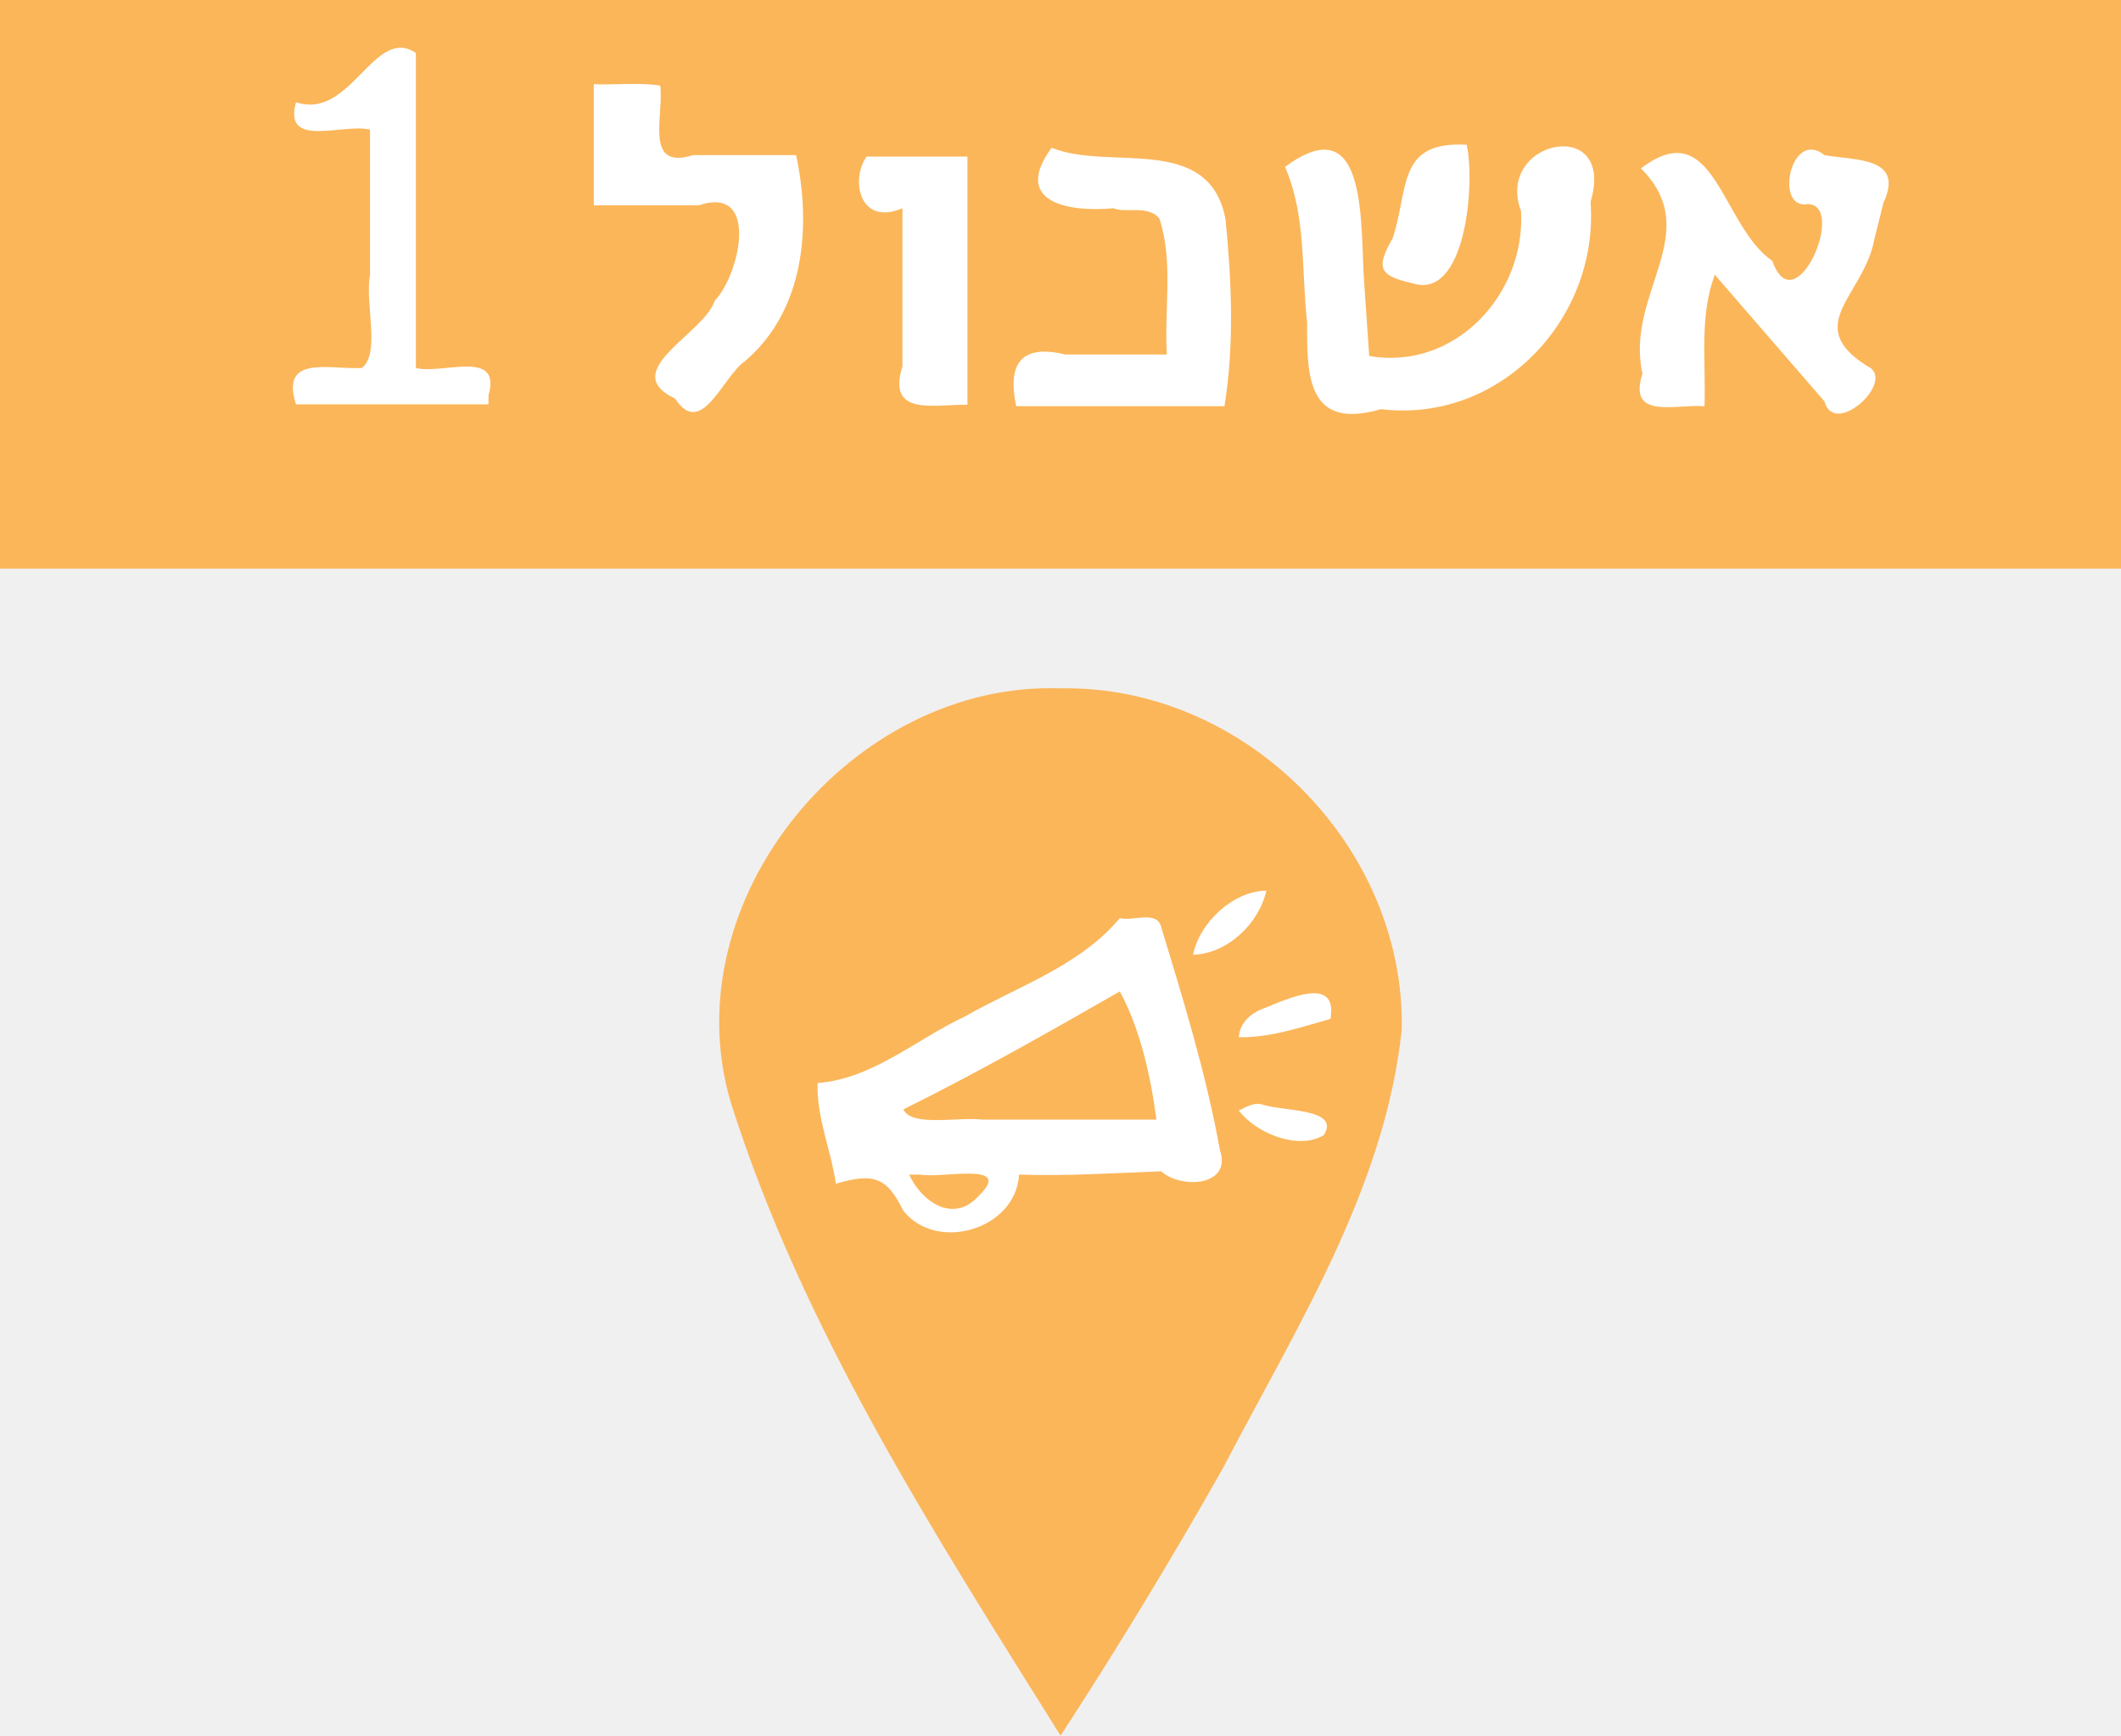
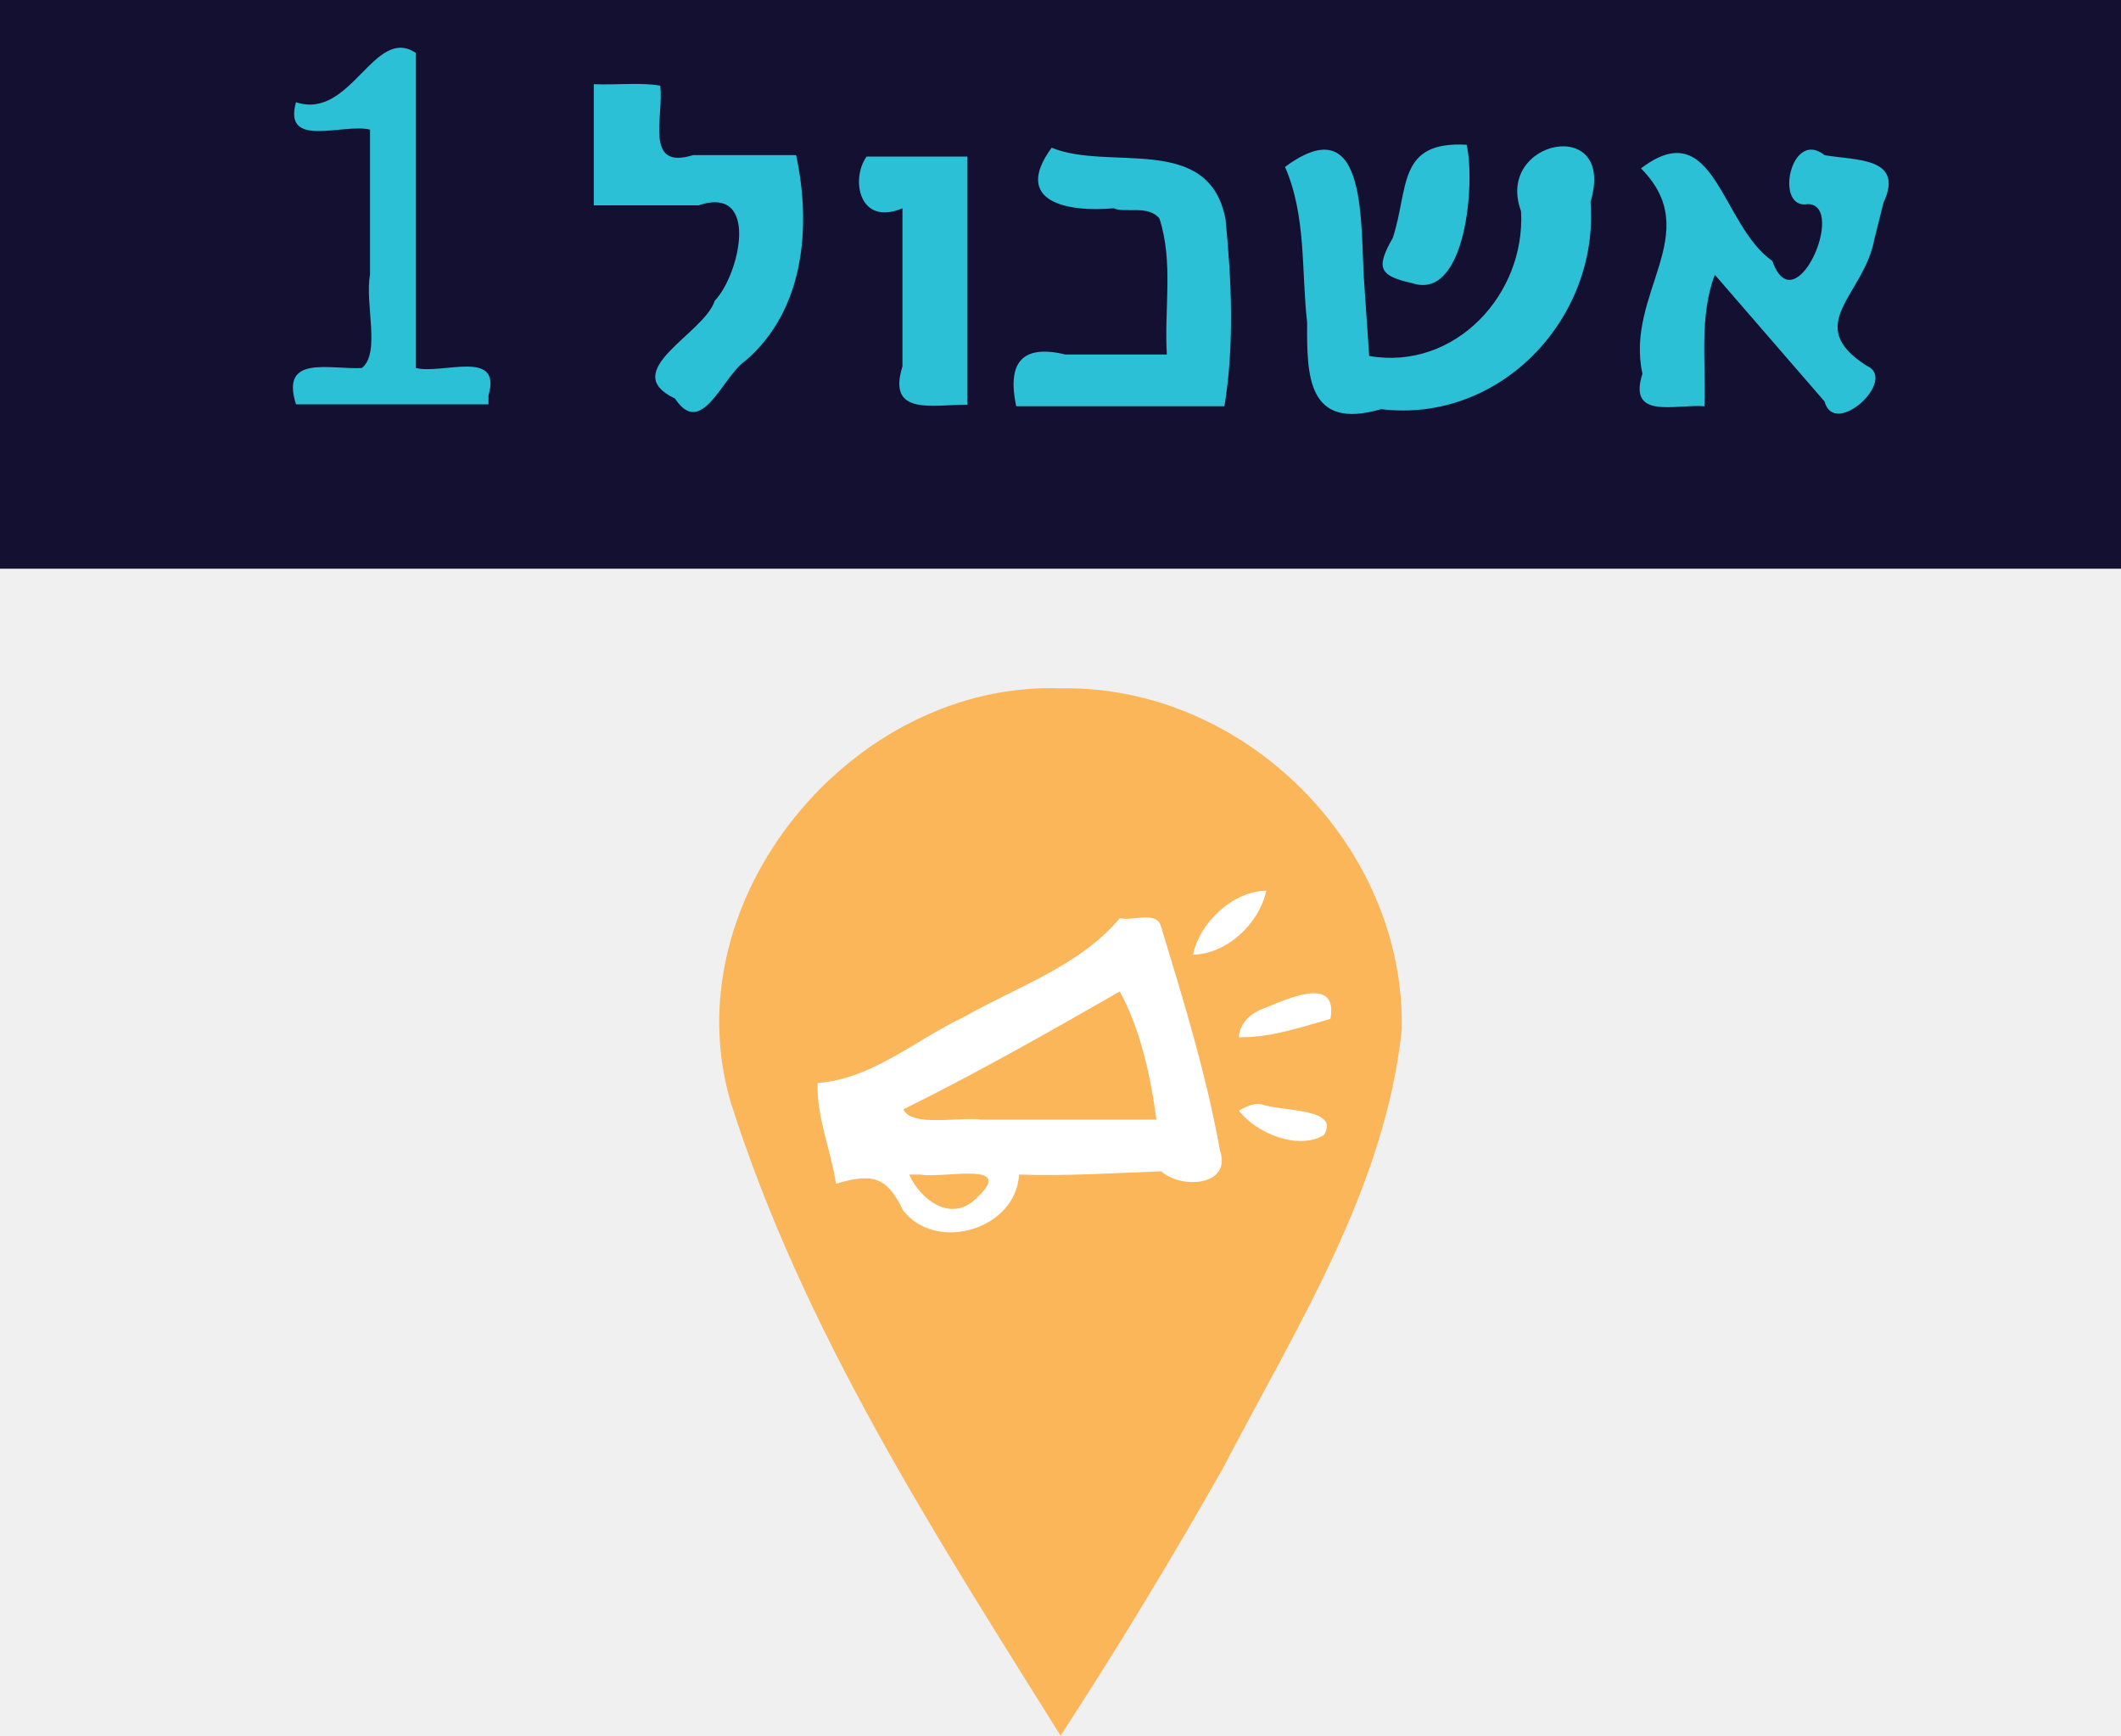
- <svg xmlns="http://www.w3.org/2000/svg" xmlns:xlink="http://www.w3.org/1999/xlink" version="1.1" x="0px" y="0px" viewBox="0 0 143.6 117.5" xml:space="preserve" id="svg2" width="143.6" height="117.5">
+ <svg xmlns="http://www.w3.org/2000/svg" xmlns:xlink="http://www.w3.org/1999/xlink" height="117.5" width="143.6" id="svg2" xml:space="preserve" viewBox="0 0 143.6 117.5" y="0px" x="0px" version="1.1">
  <defs id="defs1010">
    <defs id="defs884">
-       <rect id="SVGID_63_" x="-128.6" y="136.4" width="1105.5" height="1672.2" />
+       <rect height="1672.2" width="1105.5" y="136.4" x="-128.6" id="SVGID_63_" />
    </defs>
    <clipPath id="SVGID_64_">
-       <use xlink:href="#SVGID_63_" style="overflow:visible" id="use888" x="0" y="0" width="100%" height="100%" />
+       <use height="100%" width="100%" y="0" x="0" id="use888" style="overflow:visible" xlink:href="#SVGID_63_" />
    </clipPath>
  </defs>
-   <style type="text/css" id="style4">
+   <style id="style4" type="text/css">
	.st0{display:none;}
	.st1{display:inline;fill:#B5B0C1;}
	.st2{display:inline;fill:#FFFFFF;}
	.st3{display:inline;fill:none;stroke:#141032;stroke-width:0.25;}
	.st4{display:inline;fill:#43255C;}
	.st5{display:inline;}
	.st6{clip-path:url(#SVGID_2_);fill:none;stroke:#141032;stroke-width:0.25;}
	.st7{display:inline;fill:none;stroke:#141032;stroke-width:0.5;}
	.st8{display:inline;fill:#99AC64;}
	.st9{clip-path:url(#SVGID_4_);fill:none;stroke:#141032;stroke-width:0.25;}
	.st10{clip-path:url(#SVGID_6_);fill:#43255C;}
	.st11{clip-path:url(#SVGID_8_);fill:#FBB65A;}
	.st12{clip-path:url(#SVGID_8_);fill:none;stroke:#141032;stroke-width:0.5;stroke-miterlimit:10;}
	.st13{display:inline;fill:#F7D685;}
	.st14{clip-path:url(#SVGID_10_);fill:#141032;}
	.st15{display:inline;fill:#141032;}
	.st16{display:inline;fill:none;stroke:#231F20;stroke-width:0.25;}
	.st17{clip-path:url(#SVGID_12_);fill:#141032;}
	.st18{clip-path:url(#SVGID_12_);fill:#FFFFFF;}
	.st19{clip-path:url(#SVGID_14_);fill:#141032;}
	.st20{clip-path:url(#SVGID_14_);fill:#FFFFFF;}
	.st21{display:inline;fill:#D81278;}
	.st22{clip-path:url(#SVGID_16_);fill:#141032;}
	.st23{clip-path:url(#SVGID_18_);fill:#141032;}
	.st24{clip-path:url(#SVGID_18_);fill:#FFFFFF;}
	.st25{clip-path:url(#SVGID_20_);fill:#141032;}
	.st26{clip-path:url(#SVGID_22_);fill:#141032;}
	.st27{clip-path:url(#SVGID_24_);fill:#FFFFFF;}
	.st28{clip-path:url(#SVGID_26_);fill:#FFFFFF;}
	.st29{clip-path:url(#SVGID_28_);fill:#141032;}
	.st30{clip-path:url(#SVGID_30_);fill:#141032;}
	.st31{clip-path:url(#SVGID_32_);fill:#FFFFFF;}
	.st32{clip-path:url(#SVGID_34_);fill:#FFFFFF;}
	.st33{display:inline;fill:#8ACDAB;}
	.st34{clip-path:url(#SVGID_36_);fill:#141032;}
	.st35{clip-path:url(#SVGID_38_);fill:#FFFFFF;}
	.st36{fill:#B5B0C1;}
	.st37{fill:#2BC0D6;}
	.st38{fill:#FFFFFF;}
	.st39{fill:none;stroke:#141032;stroke-width:0.25;}
	.st40{clip-path:url(#SVGID_40_);fill:none;stroke:#141032;stroke-width:0.25;}
	.st41{clip-path:url(#SVGID_42_);fill:none;stroke:#141032;stroke-width:0.25;}
	.st42{clip-path:url(#SVGID_44_);fill:none;stroke:#141032;stroke-width:0.25;}
	.st43{clip-path:url(#SVGID_46_);fill:none;stroke:#141032;stroke-width:0.25;}
	.st44{fill:none;stroke:#141032;stroke-width:0.5;}
	.st45{clip-path:url(#SVGID_48_);fill:#FFFFFF;}
	.st46{clip-path:url(#SVGID_48_);fill:none;stroke:#141032;stroke-width:0.5;}
	.st47{clip-path:url(#SVGID_50_);fill:#2BC0D6;}
	.st48{fill:#F7D685;}
	.st49{fill:#141032;}
	.st50{clip-path:url(#SVGID_52_);fill:#141032;}
	.st51{clip-path:url(#SVGID_54_);fill:#141032;}
	.st52{clip-path:url(#SVGID_54_);fill:#FFFFFF;}
	.st53{clip-path:url(#SVGID_56_);fill:#141032;}
	.st54{clip-path:url(#SVGID_56_);fill:#FFFFFF;}
	.st55{clip-path:url(#SVGID_58_);fill:#141032;}
	.st56{clip-path:url(#SVGID_58_);fill:#FFFFFF;}
	.st57{clip-path:url(#SVGID_60_);fill:#141032;}
	.st58{font-family:'Alef-Bold';}
	.st59{font-size:33.113px;}
	.st60{clip-path:url(#SVGID_64_);fill:#141032;}
	.st61{clip-path:url(#SVGID_68_);fill:#141032;}
	.st62{clip-path:url(#SVGID_70_);}
	.st63{clip-path:url(#SVGID_74_);fill:#141032;}
	.st64{clip-path:url(#SVGID_76_);}
	.st65{clip-path:url(#SVGID_80_);fill:#141032;}
	.st66{clip-path:url(#SVGID_80_);fill:#FFFFFF;}
	.st67{clip-path:url(#SVGID_82_);fill:#141032;}
	.st68{clip-path:url(#SVGID_82_);fill:#FFFFFF;}
</style>
-   <path id="rect780" d="M 0,38.5 C 0,25.667 0,12.833 0,0 c 47.867,0 95.733,0 143.6,0 0,12.833 0,25.667 0,38.5 -47.867,0 -95.733,0 -143.6,0 z" style="fill:#fbb65a;fill-opacity:1" />
-   <path id="text878" d="m 33.072,27.371 c -4.344,0 -8.688,0 -13.032,0 -1.081,-3.384 2.263,-2.344 4.453,-2.458 1.296,-0.993 0.193,-4.385 0.559,-6.309 0,-3.276 0,-6.552 0,-9.828 -1.839,-0.45 -5.902,1.323 -5.012,-1.855 3.729,1.244 5.288,-5.241 8.117,-3.335 0,7.109 0,14.218 0,21.327 1.81,0.447 5.835,-1.322 4.915,1.855 l 0,0.371 0,0.231 z" style="font-size:33.113px;font-family:Alef-Bold;fill:#ffffff;fill-opacity:1" />
-   <path id="path880" d="m 44.7,5.8 c 0.265,2.044 -1.129,5.747 2.227,4.7 2.324,0 4.649,0 6.973,0 1.034,4.817 0.582,10.494 -3.441,13.931 -1.571,1.084 -2.945,5.294 -4.758,2.55 -3.933,-1.864 1.997,-4.396 2.687,-6.619 1.684,-1.743 3.088,-7.858 -1.085,-6.463 -2.367,0 -4.735,0 -7.102,0 0,-2.733 0,-5.467 0,-8.2 1.453,0.067 3.218,-0.134 4.5,0.1 z m 20.8,4.8 c 0,5.6 0,11.2 0,16.8 -2.306,-0.027 -5.468,0.803 -4.4,-2.598 0,-3.567 0,-7.135 0,-10.702 -2.929,1.236 -3.53,-1.954 -2.429,-3.5 2.276,0 4.553,0 6.829,0 z m 9.9,3.5 c -3.085,0.281 -6.901,-0.41 -4.2,-4.1 3.907,1.608 10.662,-1.032 11.775,4.85 0.409,4.179 0.602,8.491 -0.075,12.65 -4.7,0 -9.4,0 -14.1,0 -0.613,-2.893 0.336,-4.224 3.34,-3.5 2.287,0 4.573,0 6.86,0 -0.188,-3.06 0.456,-6.268 -0.5,-9.2 -0.747,-0.95 -2.339,-0.35 -3.1,-0.7 z m 17.3,10 c 5.799,1.005 10.596,-4.169 10.281,-9.802 -1.805,-4.847 6.467,-6.53 4.706,-0.636 0.591,7.918 -6.138,15.012 -14.187,14.037 -4.976,1.455 -5.029,-2.232 -5.001,-5.852 C 88.098,18.323 88.452,14.619 87,11.3 c 5.778,-4.267 5.053,4.257 5.378,8.092 0.107,1.569 0.215,3.139 0.322,4.708 z m 1.6,-8 c 1.094,-3.352 0.28,-6.57 5,-6.3 0.592,2.664 -0.072,10.6 -3.704,9.365 C 93.327,18.666 93.16,18.107 94.3,16.1 Z m 32.6,0.1 c -0.69,3.797 -4.912,5.769 -0.507,8.567 2.123,0.927 -2.19,4.934 -2.865,2.411 C 121.052,24.319 118.576,21.459 116.1,18.6 c -1.071,2.839 -0.59,5.929 -0.7,8.9 -1.978,-0.155 -5.21,0.943 -4.2,-2.2 -1.2,-5.455 4.278,-9.508 -0.1,-13.9 4.988,-3.799 5.388,3.818 8.895,6.268 1.538,4.353 5.065,-3.806 2.407,-3.851 -2.308,0.428 -1.171,-5.165 1.128,-3.312 2.115,0.363 5.431,0.123 3.99,3.215 -0.207,0.827 -0.413,1.653 -0.62,2.48 z" style="fill:#ffffff;fill-opacity:1" />
-   <path transform="matrix(0,-1,1,0,-475.5956,743)" id="path890" d="M 673.3,570.5 C 662.526,569.362 653.056,563.313 643.635,558.409 637.477,554.93 631.428,551.258 625.5,547.4 c 13.649,-8.529 27.43,-17.438 42.878,-22.331 13.709,-4.044 28.529,8.251 28.022,22.331 0.239,12.434 -10.649,23.347 -23.1,23.1 z" clip-path="url(#SVGID_64_)" style="fill:#fbb65a;fill-opacity:1" />
-   <g id="g4679-4" transform="matrix(1.252881,0,0,1.252881,-451.1306,-293.8805)">
-     <path id="path6-3" d="m 424.545,286.154 c 1.855,-0.058 3.57,-1.686 3.959,-3.464 -1.801,0.017 -3.615,1.737 -3.959,3.464 z m -3.959,-1.979 c -2.152,2.583 -5.548,3.701 -8.412,5.333 -2.602,1.226 -4.954,3.352 -7.917,3.574 -0.063,1.872 0.727,3.617 0.99,5.443 1.934,-0.573 2.747,-0.413 3.624,1.433 1.807,2.324 6.112,1.029 6.272,-1.928 2.564,0.091 5.153,-0.085 7.682,-0.176 1.047,0.96 3.835,0.827 3.174,-1.137 -0.732,-4.086 -1.972,-8.1 -3.175,-12.061 -0.223,-0.924 -1.542,-0.3 -2.238,-0.481 z" style="fill:#ffffff;stroke:none" />
-     <path id="path8-6" d="m 420.587,288.133 c -3.841,2.206 -7.732,4.411 -11.696,6.373 0.441,0.97 2.986,0.391 4.27,0.555 3.135,0 6.27,0 9.405,0 -0.304,-2.316 -0.88,-4.922 -1.979,-6.928 z" style="opacity:1;fill:#fbb65a;fill-opacity:1;stroke:none" />
-     <path id="path10-3" d="m 427.02,290.608 c 1.702,0.033 3.331,-0.535 4.948,-0.99 0.431,-2.379 -2.341,-1.073 -3.517,-0.599 -0.723,0.237 -1.386,0.781 -1.432,1.589 m 0,3.959 c 0.929,1.231 3.196,2.163 4.591,1.333 0.951,-1.49 -2.353,-1.272 -3.375,-1.674 -0.471,-0.074 -0.807,0.148 -1.216,0.341 z" style="fill:#ffffff;stroke:none" />
-     <path id="path12-1" d="m 409.206,298.03 c 0.655,1.455 2.374,2.649 3.711,1.196 2.051,-1.952 -1.932,-0.969 -3.108,-1.196 -0.201,0 -0.402,0 -0.603,0 z" style="fill:#fbb65a;fill-opacity:1;stroke:none" />
+   <path style="fill:#141032;fill-opacity:1" d="M 0,38.5 C 0,25.667 0,12.833 0,0 c 47.867,0 95.733,0 143.6,0 0,12.833 0,25.667 0,38.5 -47.867,0 -95.733,0 -143.6,0 z" id="rect780" />
+   <path style="font-size:33.113px;font-family:Alef-Bold;fill:#2bc0d6;fill-opacity:1" d="m 33.072,27.371 c -4.344,0 -8.688,0 -13.032,0 -1.081,-3.384 2.263,-2.344 4.453,-2.458 1.296,-0.993 0.193,-4.385 0.559,-6.309 0,-3.276 0,-6.552 0,-9.828 -1.839,-0.45 -5.902,1.323 -5.012,-1.855 3.729,1.244 5.288,-5.241 8.117,-3.335 0,7.109 0,14.218 0,21.327 1.81,0.447 5.835,-1.322 4.915,1.855 l 0,0.371 0,0.231 z" id="text878" />
+   <path style="fill:#2bc0d6;fill-opacity:1" d="m 44.7,5.8 c 0.265,2.044 -1.129,5.747 2.227,4.7 2.324,0 4.649,0 6.973,0 1.034,4.817 0.582,10.494 -3.441,13.931 -1.571,1.084 -2.945,5.294 -4.758,2.55 -3.933,-1.864 1.997,-4.396 2.687,-6.619 1.684,-1.743 3.088,-7.858 -1.085,-6.463 -2.367,0 -4.735,0 -7.102,0 0,-2.733 0,-5.467 0,-8.2 1.453,0.067 3.218,-0.134 4.5,0.1 z m 20.8,4.8 c 0,5.6 0,11.2 0,16.8 -2.306,-0.027 -5.468,0.803 -4.4,-2.598 0,-3.567 0,-7.135 0,-10.702 -2.929,1.236 -3.53,-1.954 -2.429,-3.5 2.276,0 4.553,0 6.829,0 z m 9.9,3.5 c -3.085,0.281 -6.901,-0.41 -4.2,-4.1 3.907,1.608 10.662,-1.032 11.775,4.85 0.409,4.179 0.602,8.491 -0.075,12.65 -4.7,0 -9.4,0 -14.1,0 -0.613,-2.893 0.336,-4.224 3.34,-3.5 2.287,0 4.573,0 6.86,0 -0.188,-3.06 0.456,-6.268 -0.5,-9.2 -0.747,-0.95 -2.339,-0.35 -3.1,-0.7 z m 17.3,10 c 5.799,1.005 10.596,-4.169 10.281,-9.802 -1.805,-4.847 6.467,-6.53 4.706,-0.636 0.591,7.918 -6.138,15.012 -14.187,14.037 -4.976,1.455 -5.029,-2.232 -5.001,-5.852 C 88.098,18.323 88.452,14.619 87,11.3 c 5.778,-4.267 5.053,4.257 5.378,8.092 0.107,1.569 0.215,3.139 0.322,4.708 z m 1.6,-8 c 1.094,-3.352 0.28,-6.57 5,-6.3 0.592,2.664 -0.072,10.6 -3.704,9.365 C 93.327,18.666 93.16,18.107 94.3,16.1 Z m 32.6,0.1 c -0.69,3.797 -4.912,5.769 -0.507,8.567 2.123,0.927 -2.19,4.934 -2.865,2.411 C 121.052,24.319 118.576,21.459 116.1,18.6 c -1.071,2.839 -0.59,5.929 -0.7,8.9 -1.978,-0.155 -5.21,0.943 -4.2,-2.2 -1.2,-5.455 4.278,-9.508 -0.1,-13.9 4.988,-3.799 5.388,3.818 8.895,6.268 1.538,4.353 5.065,-3.806 2.407,-3.851 -2.308,0.428 -1.171,-5.165 1.128,-3.312 2.115,0.363 5.431,0.123 3.99,3.215 -0.207,0.827 -0.413,1.653 -0.62,2.48 z" id="path880" />
+   <path style="fill:#fbb65a;fill-opacity:1" clip-path="url(#SVGID_64_)" d="M 673.3,570.5 C 662.526,569.362 653.056,563.313 643.635,558.409 637.477,554.93 631.428,551.258 625.5,547.4 c 13.649,-8.529 27.43,-17.438 42.878,-22.331 13.709,-4.044 28.529,8.251 28.022,22.331 0.239,12.434 -10.649,23.347 -23.1,23.1 z" id="path890" transform="matrix(0,-1,1,0,-475.5956,743)" />
+   <g transform="matrix(1.252881,0,0,1.252881,-451.1306,-293.8805)" id="g4679-4">
+     <path style="fill:#ffffff;stroke:none" d="m 424.545,286.154 c 1.855,-0.058 3.57,-1.686 3.959,-3.464 -1.801,0.017 -3.615,1.737 -3.959,3.464 z m -3.959,-1.979 c -2.152,2.583 -5.548,3.701 -8.412,5.333 -2.602,1.226 -4.954,3.352 -7.917,3.574 -0.063,1.872 0.727,3.617 0.99,5.443 1.934,-0.573 2.747,-0.413 3.624,1.433 1.807,2.324 6.112,1.029 6.272,-1.928 2.564,0.091 5.153,-0.085 7.682,-0.176 1.047,0.96 3.835,0.827 3.174,-1.137 -0.732,-4.086 -1.972,-8.1 -3.175,-12.061 -0.223,-0.924 -1.542,-0.3 -2.238,-0.481 z" id="path6-3" />
+     <path style="opacity:1;fill:#fbb65a;fill-opacity:1;stroke:none" d="m 420.587,288.133 c -3.841,2.206 -7.732,4.411 -11.696,6.373 0.441,0.97 2.986,0.391 4.27,0.555 3.135,0 6.27,0 9.405,0 -0.304,-2.316 -0.88,-4.922 -1.979,-6.928 z" id="path8-6" />
+     <path style="fill:#ffffff;stroke:none" d="m 427.02,290.608 c 1.702,0.033 3.331,-0.535 4.948,-0.99 0.431,-2.379 -2.341,-1.073 -3.517,-0.599 -0.723,0.237 -1.386,0.781 -1.432,1.589 m 0,3.959 c 0.929,1.231 3.196,2.163 4.591,1.333 0.951,-1.49 -2.353,-1.272 -3.375,-1.674 -0.471,-0.074 -0.807,0.148 -1.216,0.341 z" id="path10-3" />
+     <path style="fill:#fbb65a;fill-opacity:1;stroke:none" d="m 409.206,298.03 c 0.655,1.455 2.374,2.649 3.711,1.196 2.051,-1.952 -1.932,-0.969 -3.108,-1.196 -0.201,0 -0.402,0 -0.603,0 z" id="path12-1" />
  </g>
</svg>
